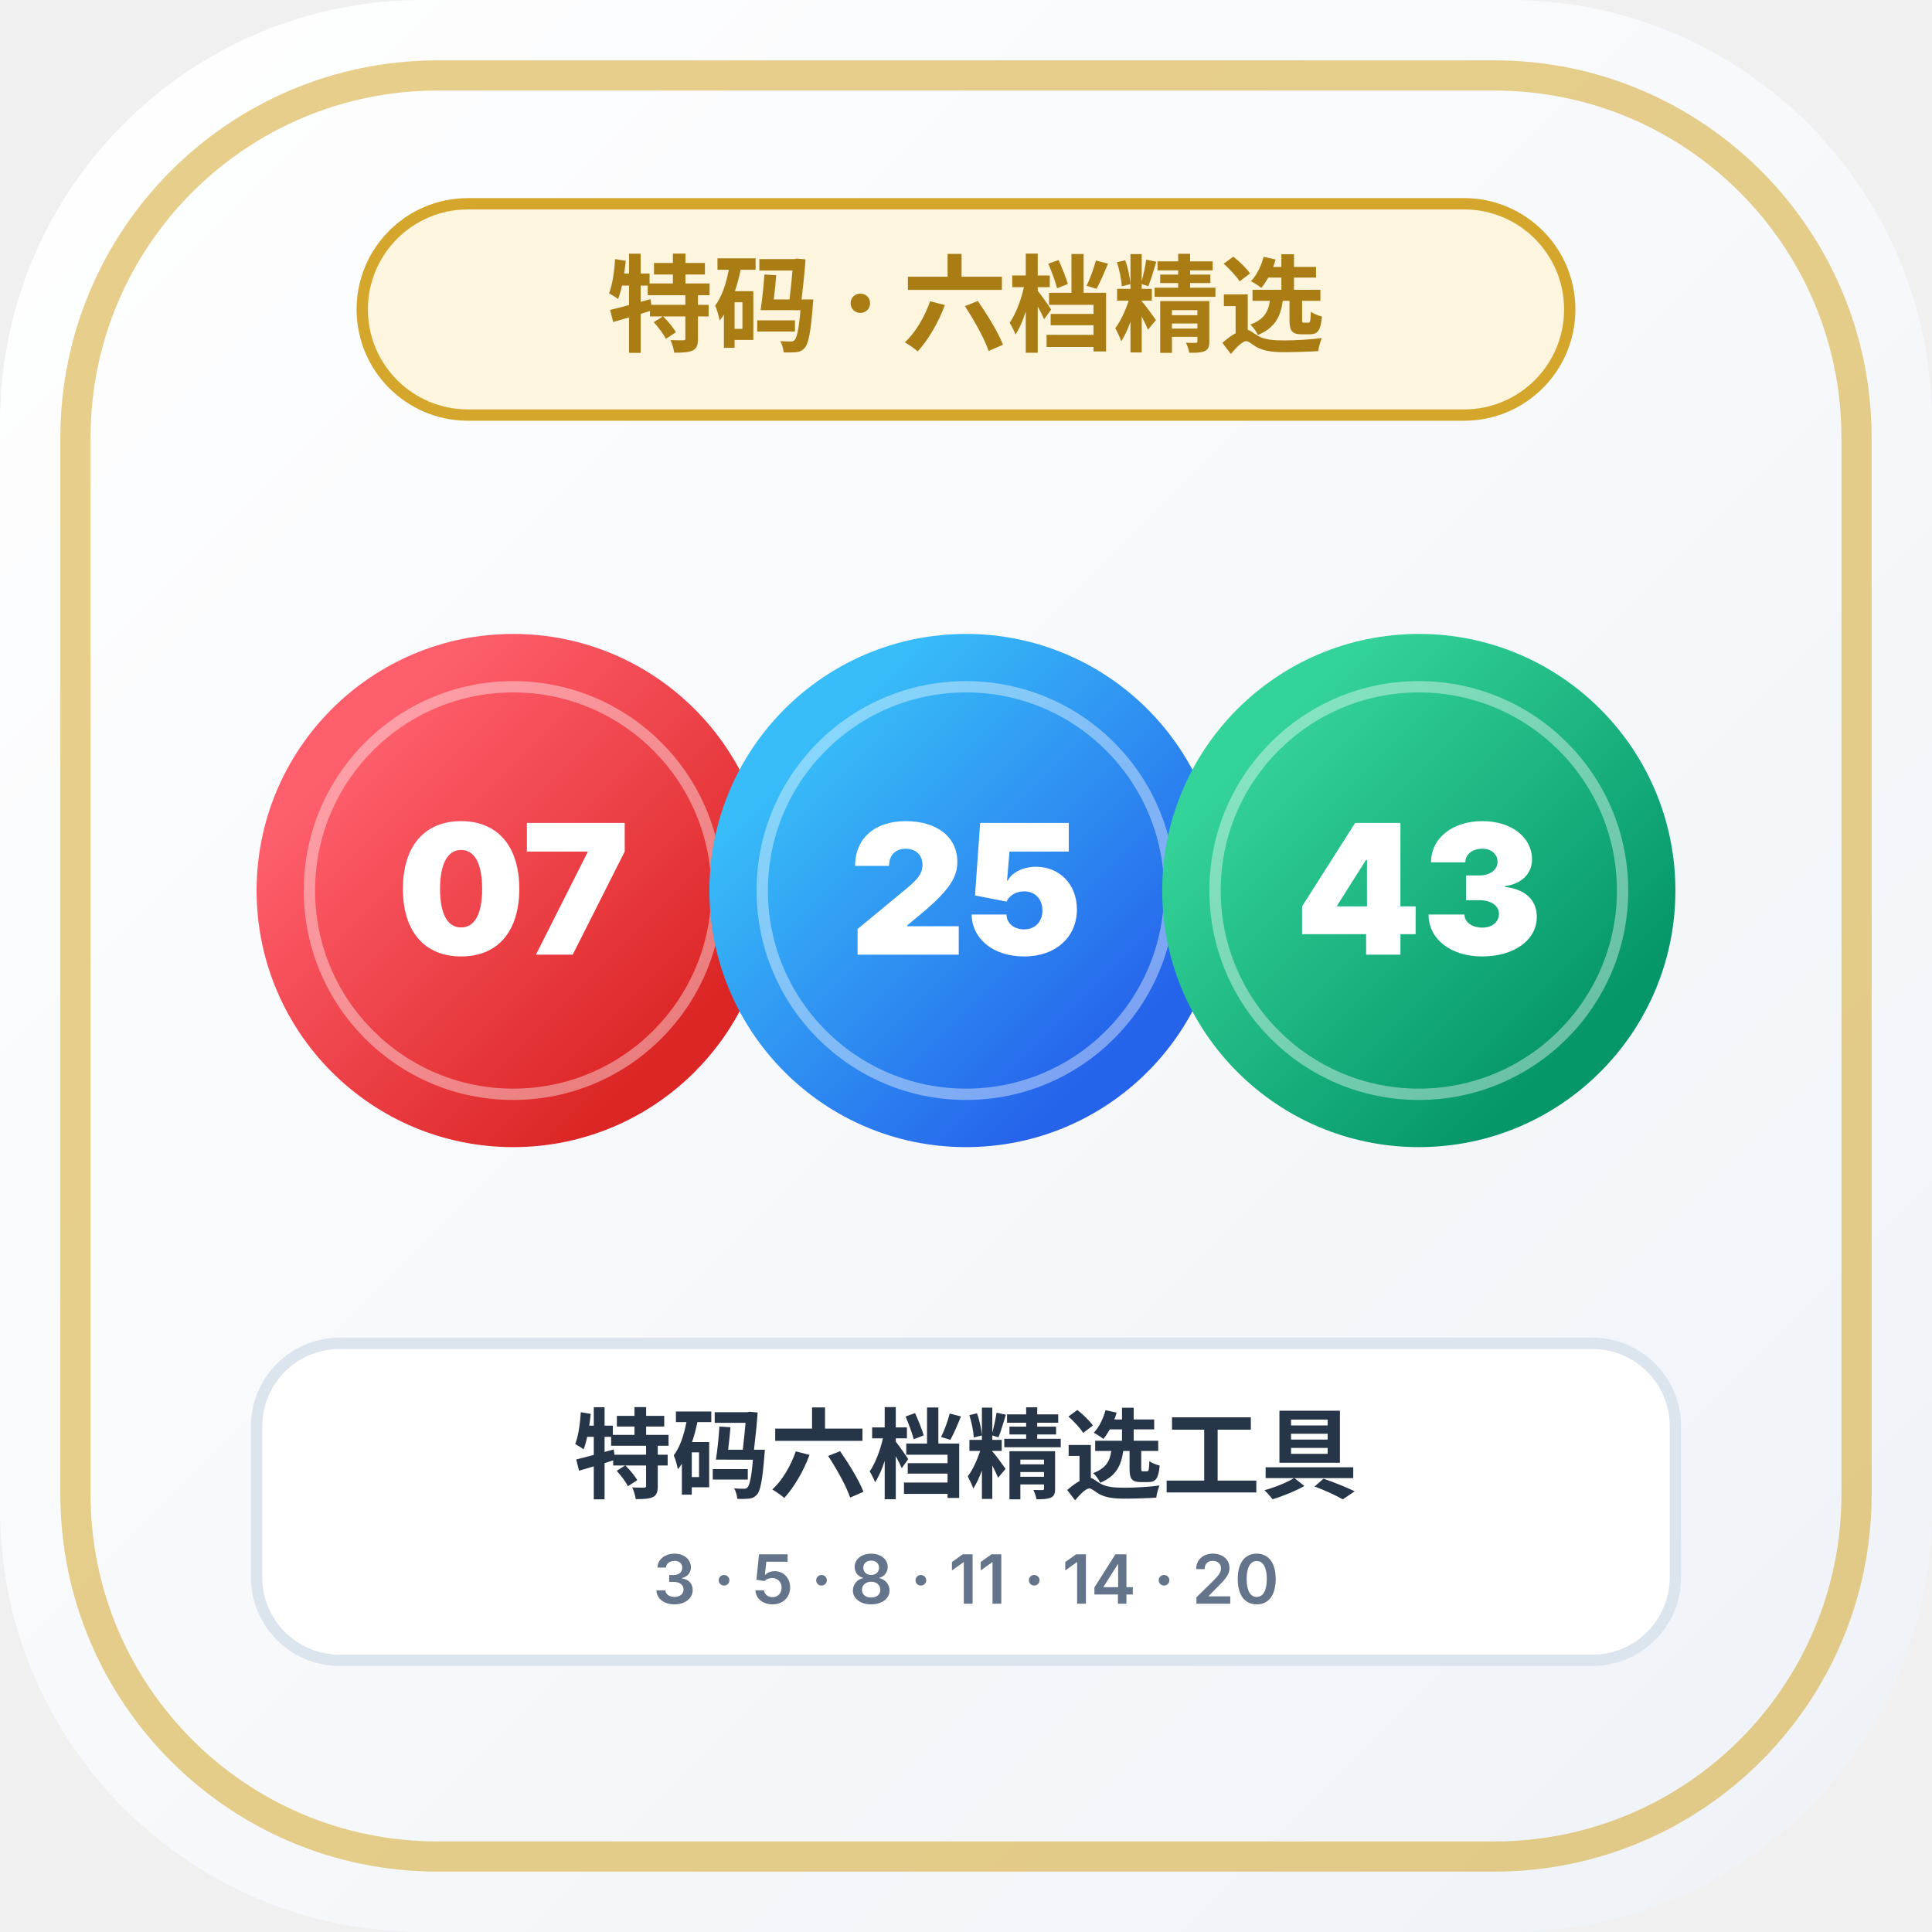
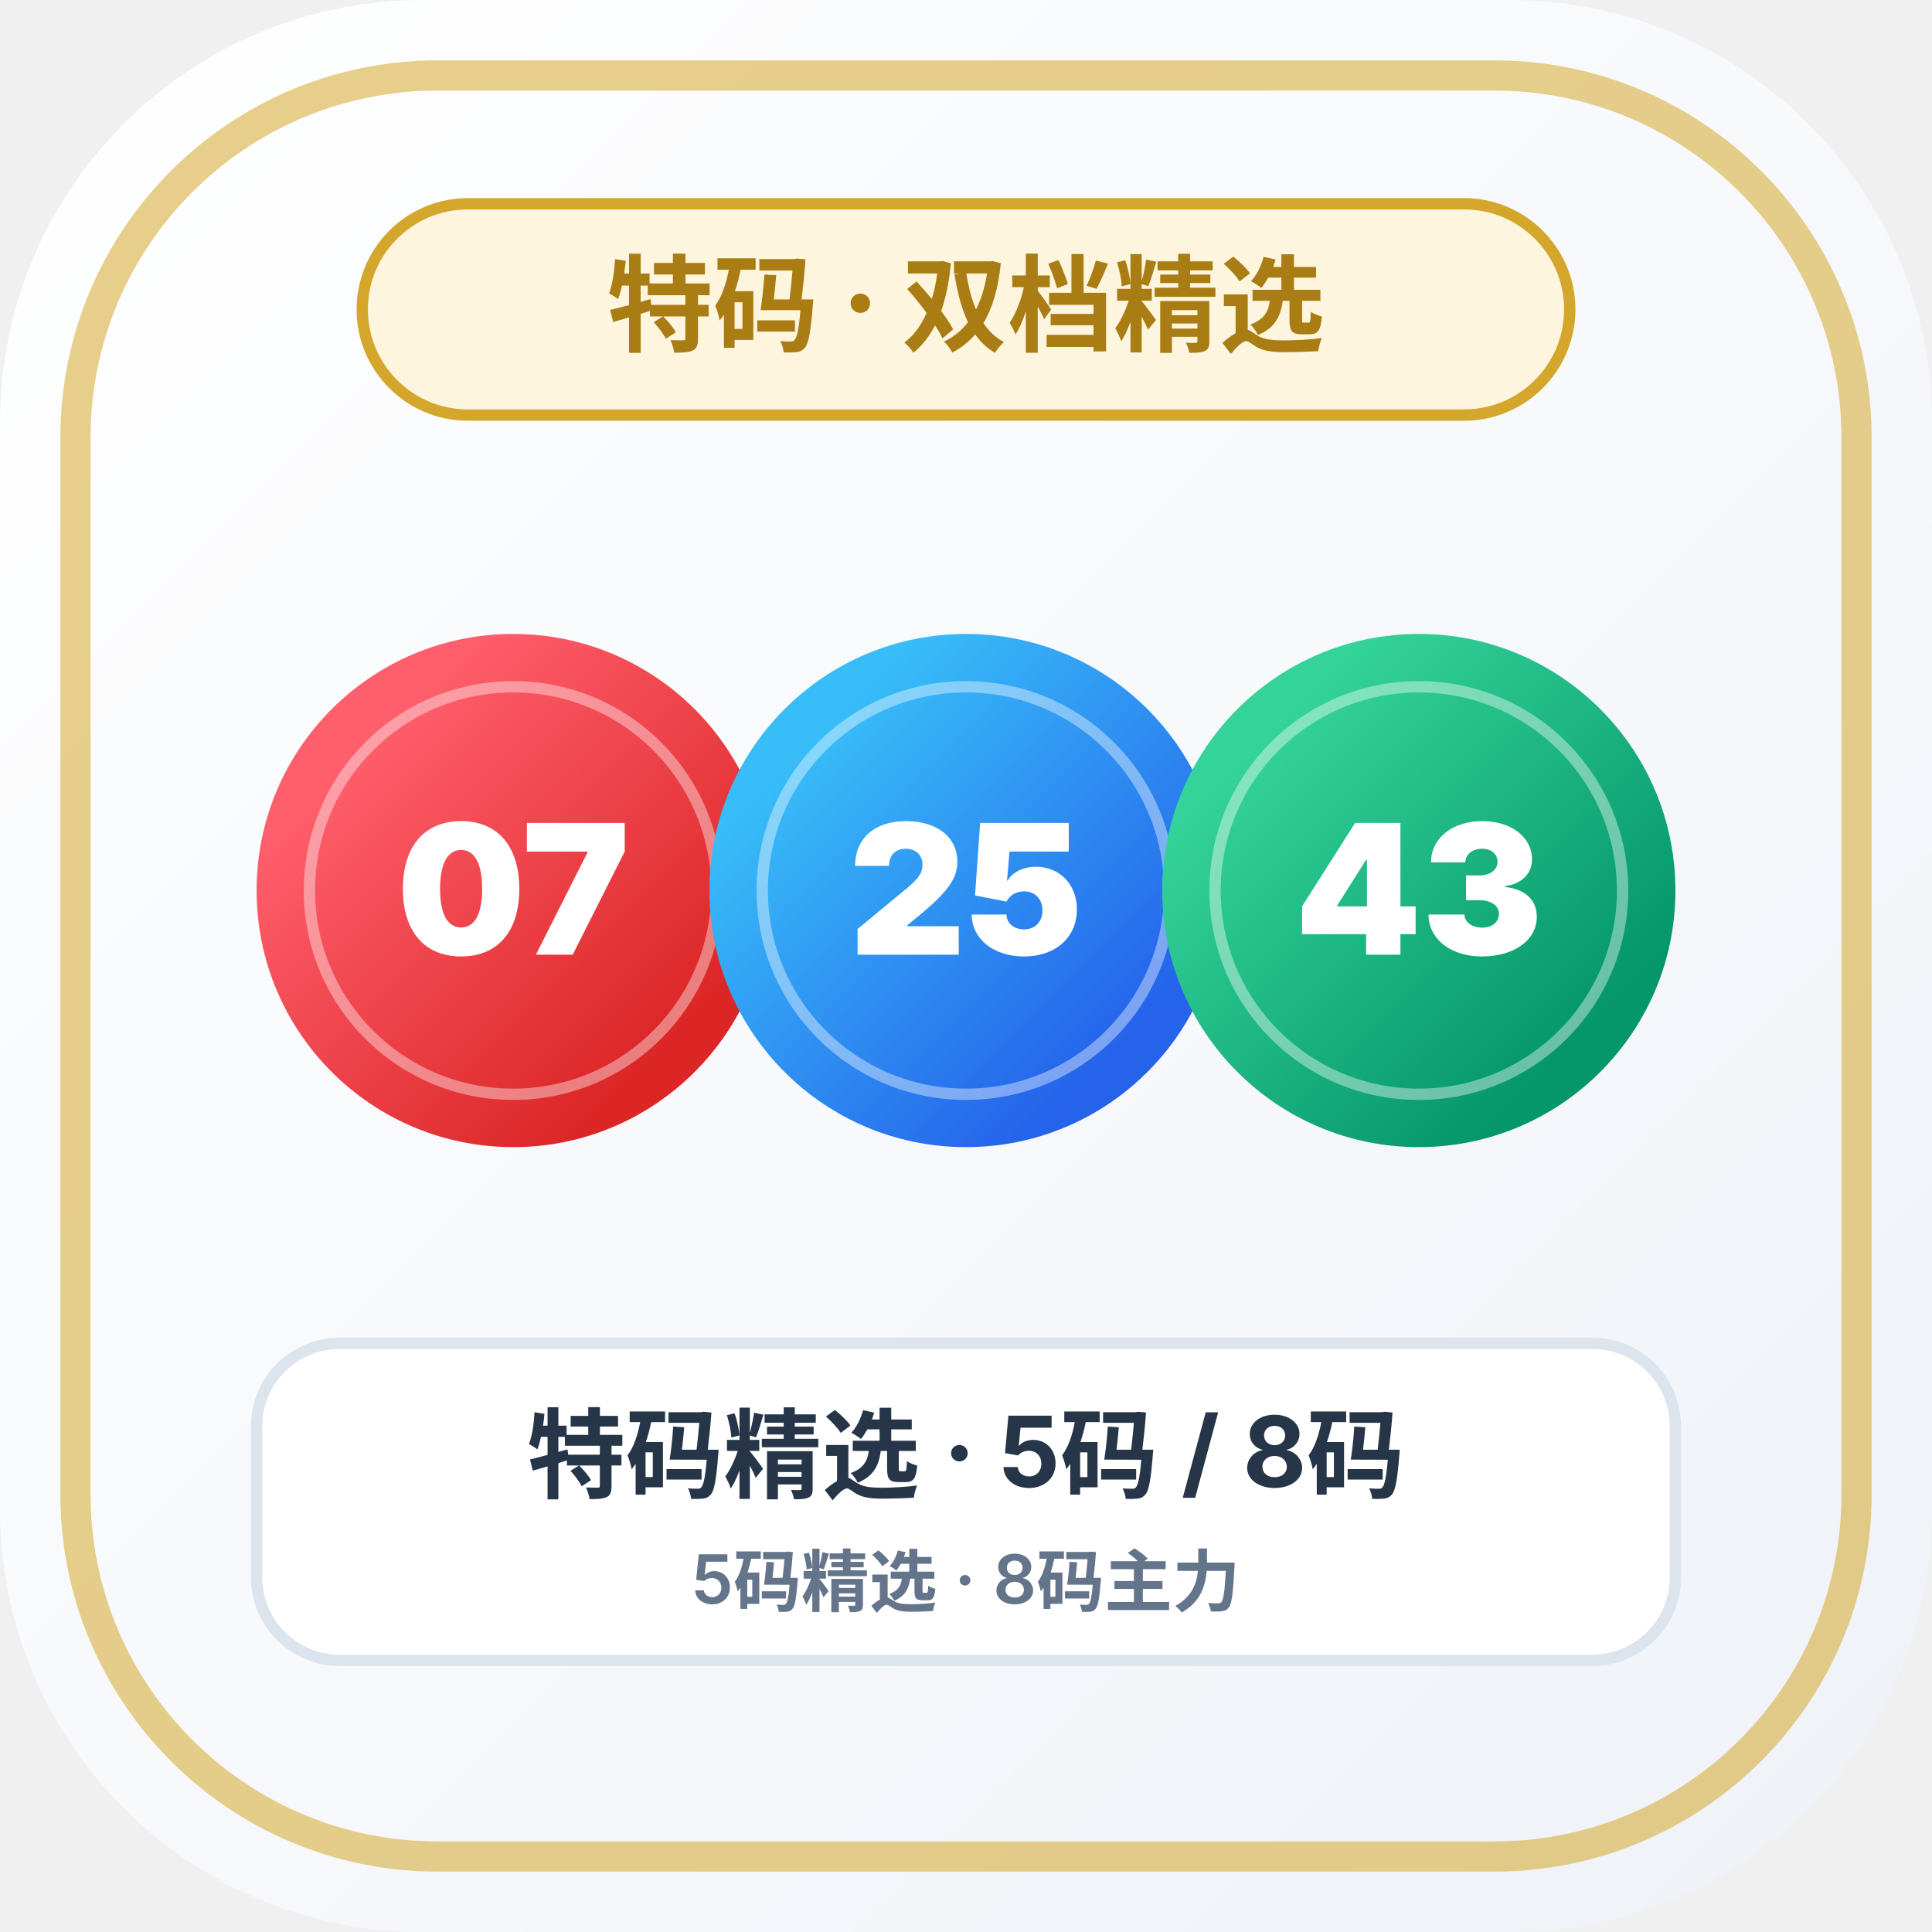
<svg xmlns="http://www.w3.org/2000/svg" viewBox="0 0 512 512">
  <defs>
    <linearGradient id="bg" x1="0%" y1="0%" x2="100%" y2="100%">
      <stop offset="0%" stop-color="#ffffff" />
      <stop offset="55%" stop-color="#f6f8fb" />
      <stop offset="100%" stop-color="#eef2f7" />
    </linearGradient>
    <linearGradient id="redBall" x1="20%" y1="20%" x2="80%" y2="80%">
      <stop offset="0%" stop-color="#ff5f6d" />
      <stop offset="100%" stop-color="#dc2626" />
    </linearGradient>
    <linearGradient id="blueBall" x1="20%" y1="20%" x2="80%" y2="80%">
      <stop offset="0%" stop-color="#38bdf8" />
      <stop offset="100%" stop-color="#2563eb" />
    </linearGradient>
    <linearGradient id="greenBall" x1="20%" y1="20%" x2="80%" y2="80%">
      <stop offset="0%" stop-color="#34d399" />
      <stop offset="100%" stop-color="#059669" />
    </linearGradient>
  </defs>
  <rect width="512" height="512" rx="112" fill="url(#bg)" />
  <rect x="20" y="20" width="472" height="472" rx="96" fill="none" stroke="#d4a72c" stroke-width="8" stroke-opacity="0.55" />
  <rect x="96" y="54" width="320" height="56" rx="28" fill="#fdf5dd" stroke="#d4a72c" stroke-width="3" />
-   <text x="256" y="91" font-family="system-ui, -apple-system, sans-serif" font-size="28" font-weight="800" fill="#a97d13" text-anchor="middle">特码 · 六档精选</text>
+   <text x="256" y="91" font-family="system-ui, -apple-system, sans-serif" font-size="28" font-weight="800" fill="#a97d13" text-anchor="middle">特码 · 双档精选</text>
  <circle cx="136" cy="236" r="68" fill="url(#redBall)" />
  <circle cx="136" cy="236" r="54" fill="none" stroke="#ffffff" stroke-opacity="0.4" stroke-width="3" />
  <text x="136" y="253" font-family="system-ui, -apple-system, sans-serif" font-size="48" font-weight="900" fill="#ffffff" text-anchor="middle">07</text>
  <circle cx="256" cy="236" r="68" fill="url(#blueBall)" />
  <circle cx="256" cy="236" r="54" fill="none" stroke="#ffffff" stroke-opacity="0.4" stroke-width="3" />
  <text x="256" y="253" font-family="system-ui, -apple-system, sans-serif" font-size="48" font-weight="900" fill="#ffffff" text-anchor="middle">25</text>
  <circle cx="376" cy="236" r="68" fill="url(#greenBall)" />
  <circle cx="376" cy="236" r="54" fill="none" stroke="#ffffff" stroke-opacity="0.4" stroke-width="3" />
  <text x="376" y="253" font-family="system-ui, -apple-system, sans-serif" font-size="48" font-weight="900" fill="#ffffff" text-anchor="middle">43</text>
  <rect x="68" y="356" width="376" height="84" rx="22" fill="#ffffff" stroke="#dce4ee" stroke-width="3" />
-   <text x="256" y="395" font-family="system-ui, -apple-system, sans-serif" font-size="26" font-weight="700" fill="#263548" text-anchor="middle">特码六档精选工具</text>
-   <text x="256" y="425" font-family="system-ui, -apple-system, sans-serif" font-size="18" font-weight="600" fill="#64748b" text-anchor="middle">3 · 5 · 8 · 11 · 14 · 20</text>
+   <text x="256" y="395" font-family="system-ui, -apple-system, sans-serif" font-size="26" font-weight="700" fill="#263548" text-anchor="middle">特码精选 · 5码 / 8码</text>
+   <text x="256" y="425" font-family="system-ui, -apple-system, sans-serif" font-size="18" font-weight="600" fill="#64748b" text-anchor="middle">5码精选 · 8码主力</text>
</svg>
